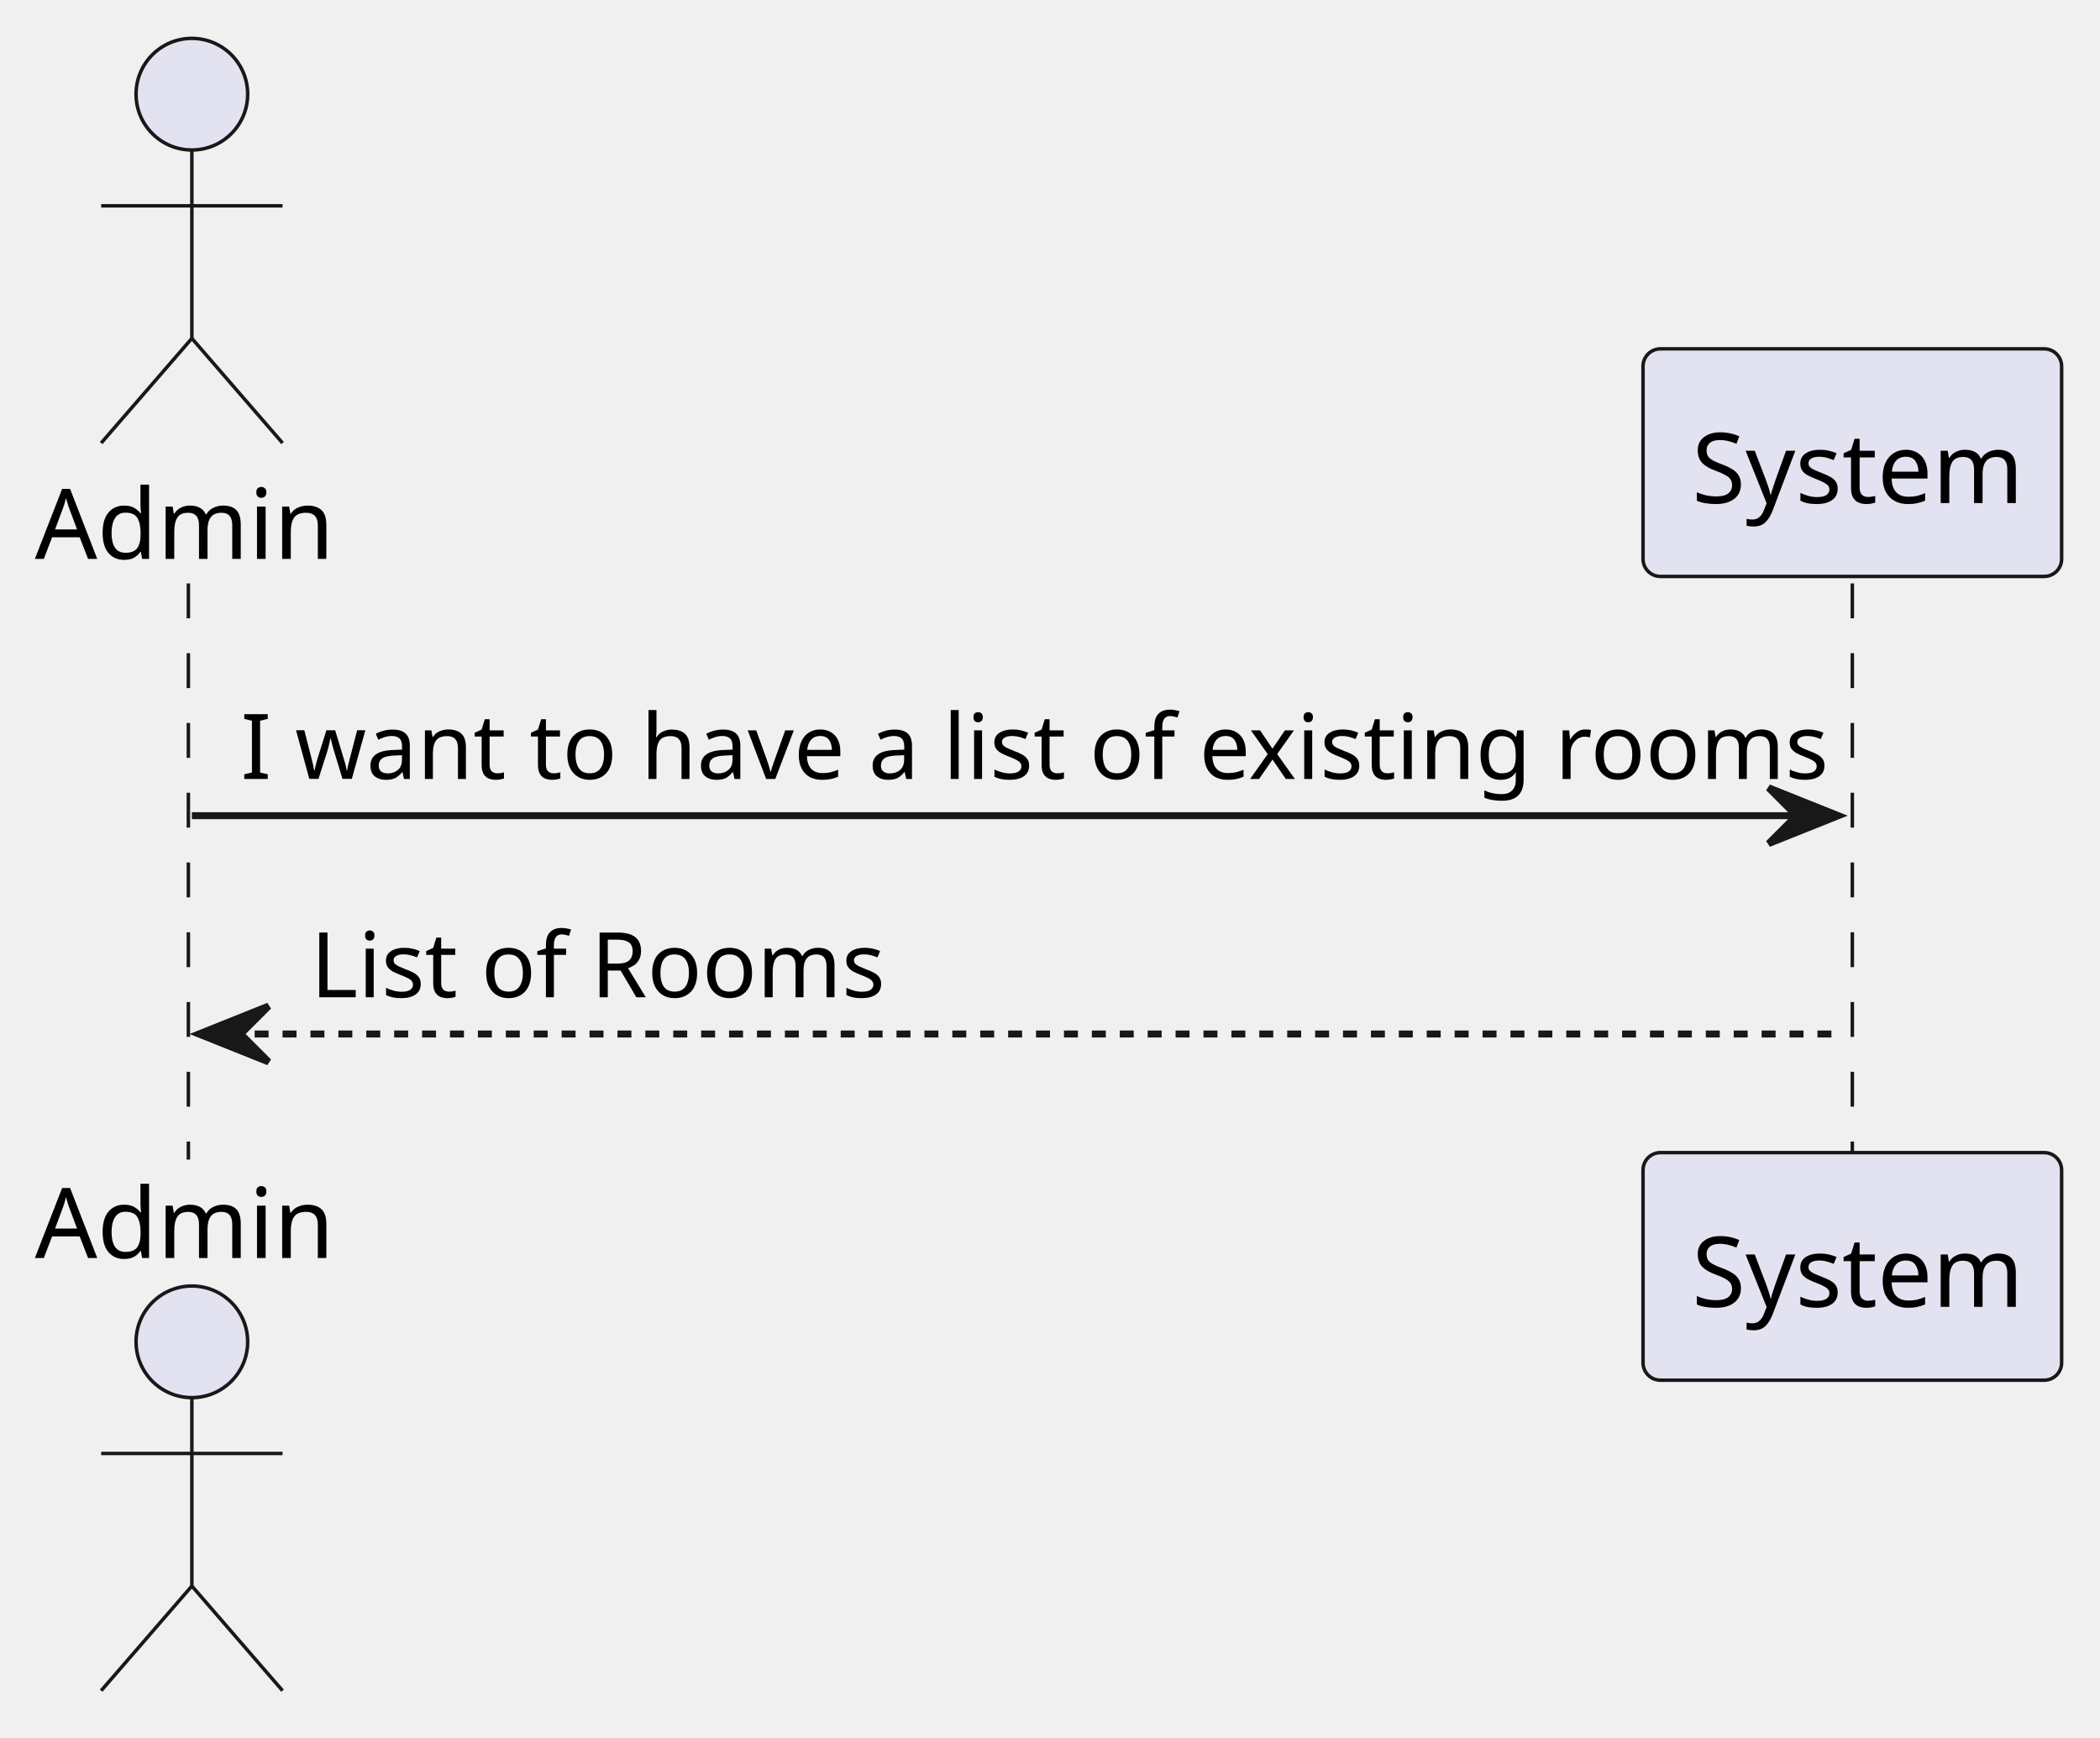
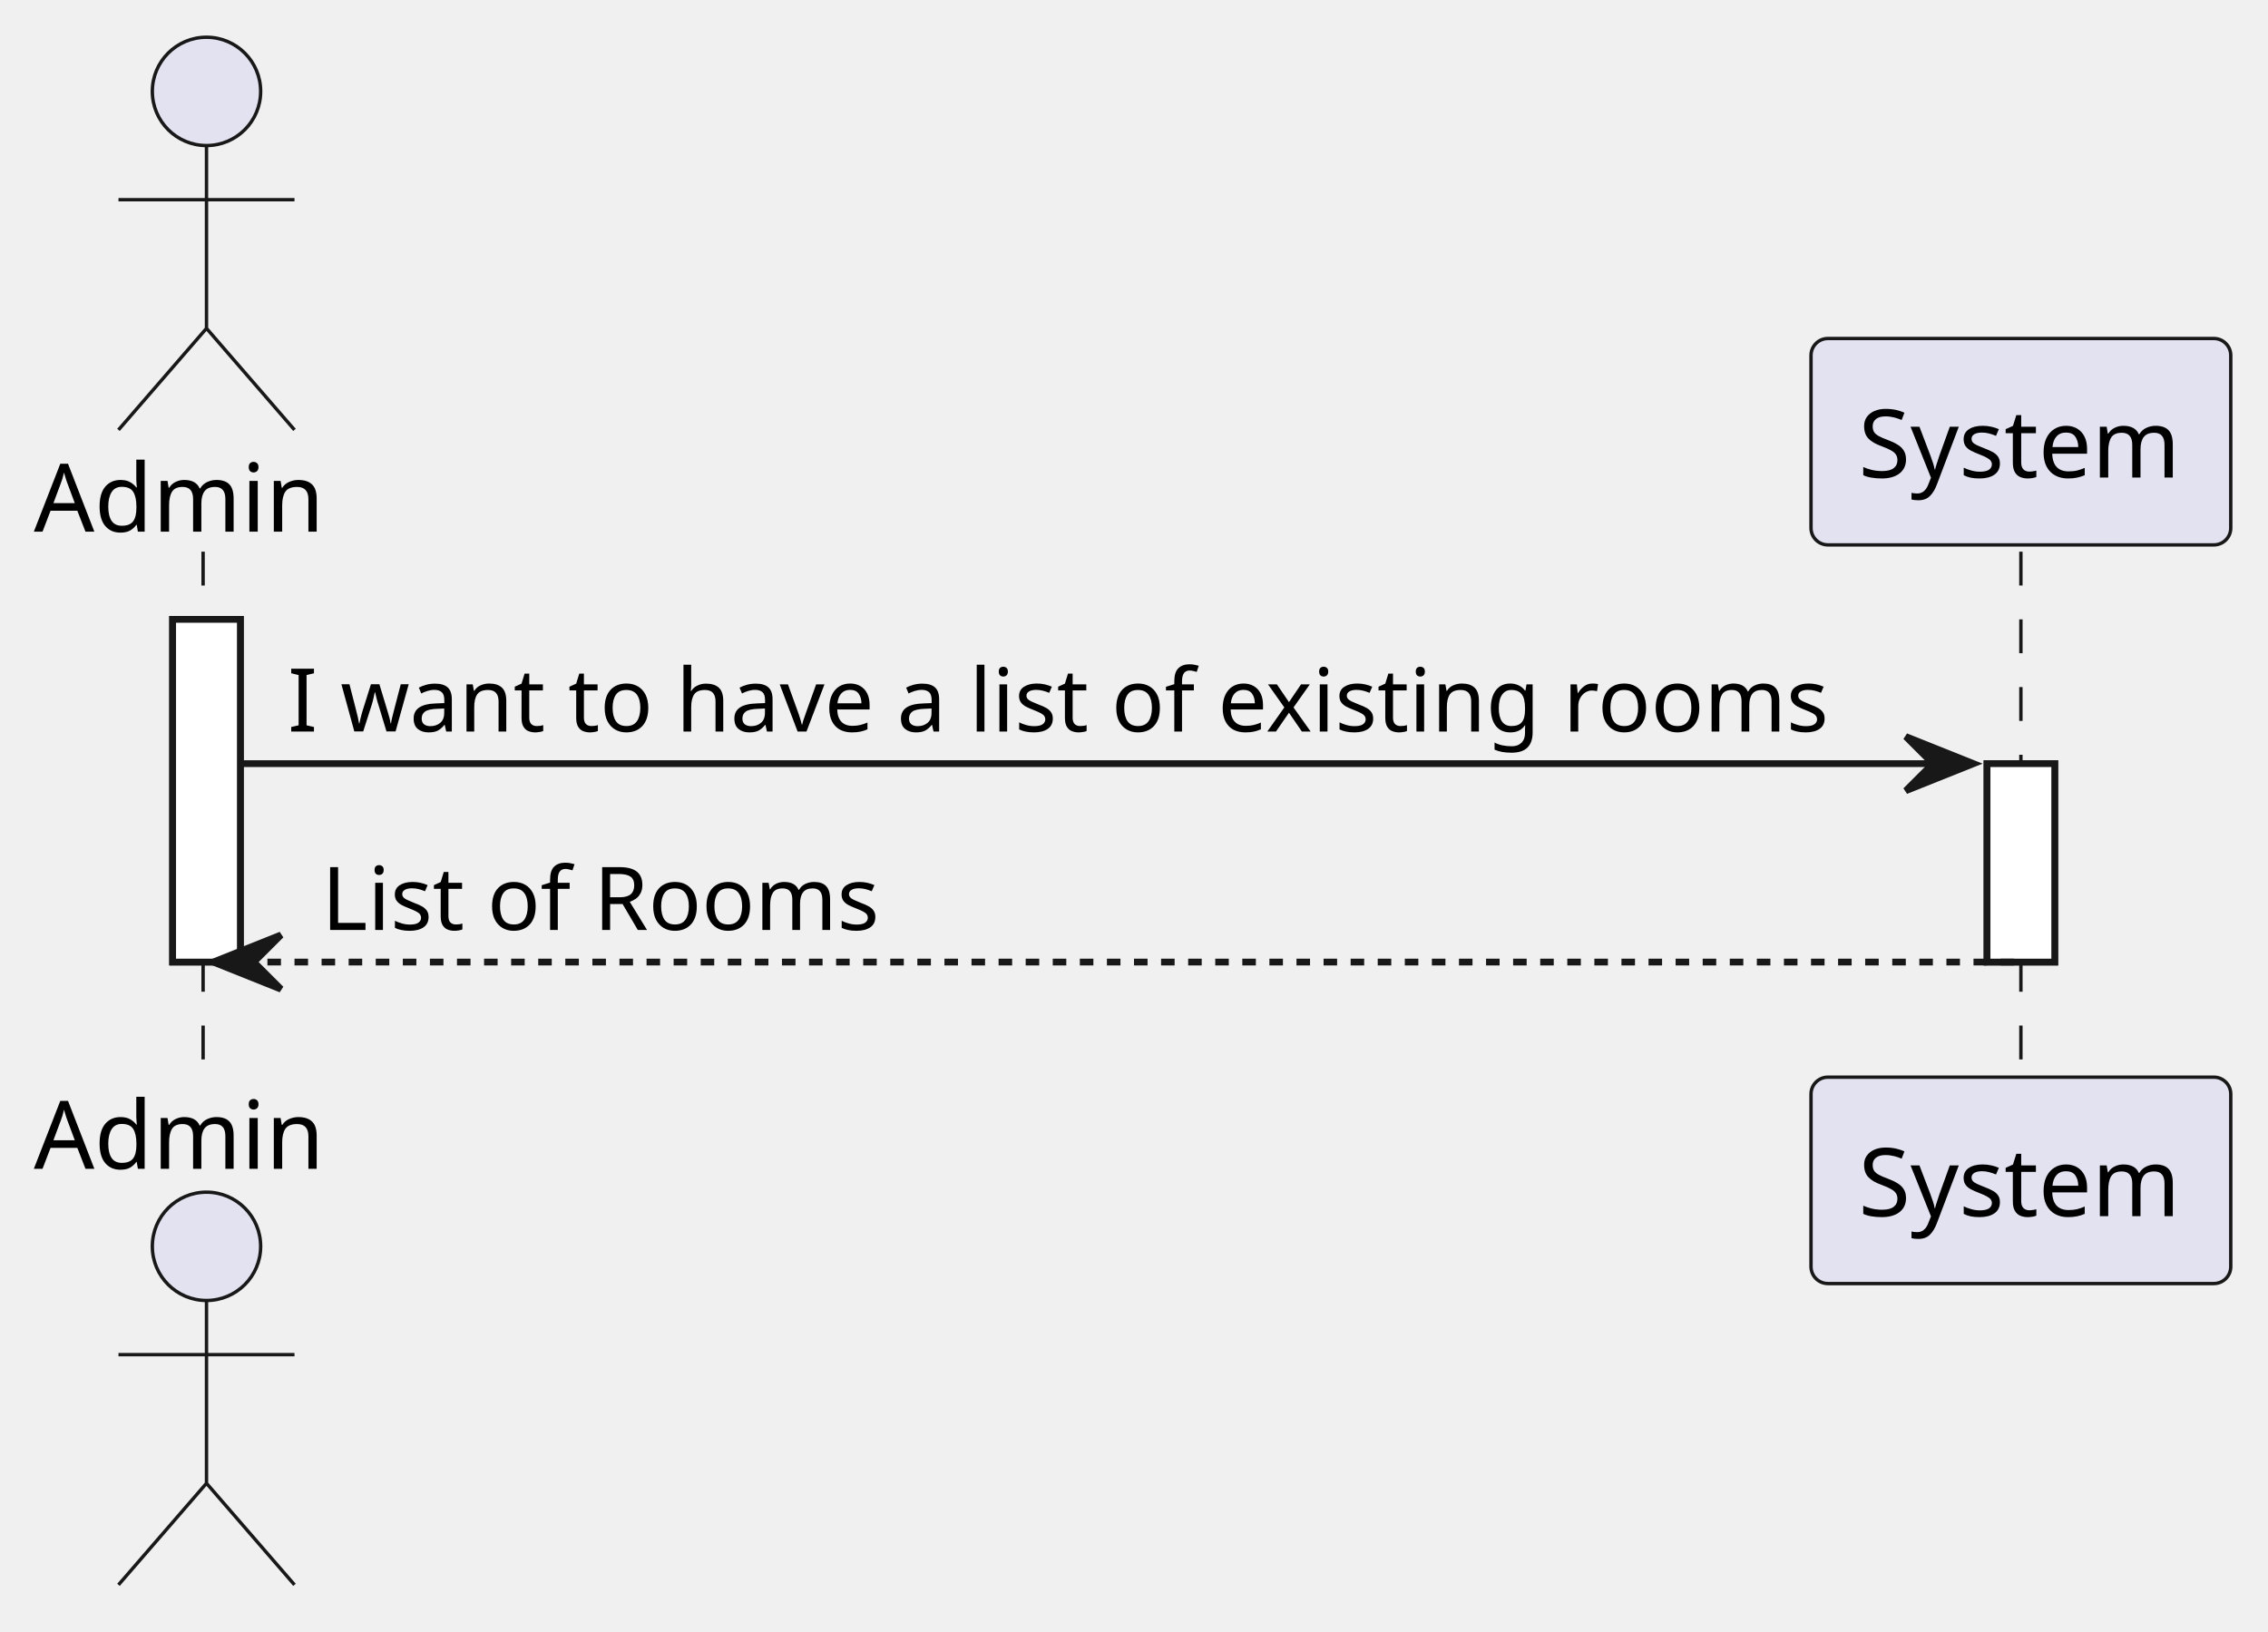
- <svg xmlns="http://www.w3.org/2000/svg" contentStyleType="text/css" height="249px" preserveAspectRatio="none" style="width:301px;height:249px;background:#FFFFFF;" version="1.1" viewBox="0 0 301 249" width="301px" zoomAndPan="magnify">
+ <svg xmlns="http://www.w3.org/2000/svg" contentStyleType="text/css" height="241px" preserveAspectRatio="none" style="width:335px;height:241px;background:#FFFFFF;" version="1.1" viewBox="0 0 335 241" width="335px" zoomAndPan="magnify">
  <defs />
  <g>
-     <line style="stroke:#181818;stroke-width:0.5;stroke-dasharray:5.0,5.0;" x1="27" x2="27" y1="83.621" y2="166.203" />
-     <line style="stroke:#181818;stroke-width:0.5;stroke-dasharray:5.0,5.0;" x1="265.5" x2="265.5" y1="83.621" y2="166.203" />
-     <text fill="#000000" font-family="sans-serif" font-size="14" lengthAdjust="spacing" textLength="39" x="5" y="80.107">Admin</text>
-     <ellipse cx="27.5" cy="13.5" fill="#E2E2F0" rx="8" ry="8" style="stroke:#181818;stroke-width:0.5;" />
-     <path d="M27.5,21.5 L27.5,48.5 M14.5,29.5 L40.5,29.5 M27.5,48.5 L14.5,63.5 M27.5,48.5 L40.5,63.5 " fill="none" style="stroke:#181818;stroke-width:0.5;" />
-     <text fill="#000000" font-family="sans-serif" font-size="14" lengthAdjust="spacing" textLength="39" x="5" y="180.31">Admin</text>
-     <ellipse cx="27.5" cy="192.324" fill="#E2E2F0" rx="8" ry="8" style="stroke:#181818;stroke-width:0.5;" />
-     <path d="M27.5,200.324 L27.5,227.324 M14.5,208.324 L40.5,208.324 M27.5,227.324 L14.5,242.324 M27.5,227.324 L40.5,242.324 " fill="none" style="stroke:#181818;stroke-width:0.5;" />
-     <rect fill="#E2E2F0" height="32.621" rx="2.5" ry="2.5" style="stroke:#181818;stroke-width:0.5;" width="60" x="235.5" y="50" />
-     <text fill="#000000" font-family="sans-serif" font-size="14" lengthAdjust="spacing" textLength="46" x="242.5" y="72.107">System</text>
-     <rect fill="#E2E2F0" height="32.621" rx="2.5" ry="2.5" style="stroke:#181818;stroke-width:0.5;" width="60" x="235.5" y="165.203" />
-     <text fill="#000000" font-family="sans-serif" font-size="14" lengthAdjust="spacing" textLength="46" x="242.5" y="187.31">System</text>
-     <polygon fill="#181818" points="253.5,112.912,263.5,116.912,253.5,120.912,257.5,116.912" style="stroke:#181818;stroke-width:1.0;" />
-     <line style="stroke:#181818;stroke-width:1.0;" x1="27.5" x2="259.5" y1="116.912" y2="116.912" />
-     <text fill="#000000" font-family="sans-serif" font-size="13" lengthAdjust="spacing" textLength="214" x="34.5" y="111.649">I want to have a list of existing rooms</text>
-     <polygon fill="#181818" points="38.5,144.203,28.5,148.203,38.5,152.203,34.5,148.203" style="stroke:#181818;stroke-width:1.0;" />
-     <line style="stroke:#181818;stroke-width:1.0;stroke-dasharray:2.0,2.0;" x1="32.5" x2="264.5" y1="148.203" y2="148.203" />
-     <text fill="#000000" font-family="sans-serif" font-size="13" lengthAdjust="spacing" textLength="80" x="44.5" y="142.94">List of Rooms</text>
+     <rect fill="#FFFFFF" height="50.621" style="stroke:#181818;stroke-width:1.0;" width="10" x="25.5" y="91.488" />
+     <rect fill="#FFFFFF" height="29.311" style="stroke:#181818;stroke-width:1.0;" width="10" x="293.5" y="112.799" />
+     <line style="stroke:#181818;stroke-width:0.5;stroke-dasharray:5.0,5.0;" x1="30" x2="30" y1="81.488" y2="160.109" />
+     <line style="stroke:#181818;stroke-width:0.5;stroke-dasharray:5.0,5.0;" x1="298.5" x2="298.5" y1="81.488" y2="160.109" />
+     <text fill="#000000" font-family="sans-serif" font-size="14" lengthAdjust="spacing" textLength="45" x="5" y="78.535">Admin</text>
+     <ellipse cx="30.5" cy="13.5" fill="#E2E2F0" rx="8" ry="8" style="stroke:#181818;stroke-width:0.5;" />
+     <path d="M30.5,21.5 L30.5,48.5 M17.5,29.5 L43.5,29.5 M30.5,48.5 L17.5,63.5 M30.5,48.5 L43.5,63.5 " fill="none" style="stroke:#181818;stroke-width:0.5;" />
+     <text fill="#000000" font-family="sans-serif" font-size="14" lengthAdjust="spacing" textLength="45" x="5" y="172.644">Admin</text>
+     <ellipse cx="30.5" cy="184.098" fill="#E2E2F0" rx="8" ry="8" style="stroke:#181818;stroke-width:0.5;" />
+     <path d="M30.5,192.098 L30.5,219.098 M17.5,200.098 L43.5,200.098 M30.5,219.098 L17.5,234.098 M30.5,219.098 L43.5,234.098 " fill="none" style="stroke:#181818;stroke-width:0.5;" />
+     <rect fill="#E2E2F0" height="30.488" rx="2.5" ry="2.5" style="stroke:#181818;stroke-width:0.5;" width="62" x="267.5" y="50" />
+     <text fill="#000000" font-family="sans-serif" font-size="14" lengthAdjust="spacing" textLength="48" x="274.5" y="70.535">System</text>
+     <rect fill="#E2E2F0" height="30.488" rx="2.5" ry="2.5" style="stroke:#181818;stroke-width:0.5;" width="62" x="267.5" y="159.109" />
+     <text fill="#000000" font-family="sans-serif" font-size="14" lengthAdjust="spacing" textLength="48" x="274.5" y="179.644">System</text>
+     <rect fill="#FFFFFF" height="50.621" style="stroke:#181818;stroke-width:1.0;" width="10" x="25.5" y="91.488" />
+     <rect fill="#FFFFFF" height="29.311" style="stroke:#181818;stroke-width:1.0;" width="10" x="293.5" y="112.799" />
+     <polygon fill="#181818" points="281.5,108.799,291.5,112.799,281.5,116.799,285.5,112.799" style="stroke:#181818;stroke-width:1.0;" />
+     <line style="stroke:#181818;stroke-width:1.0;" x1="35.5" x2="287.5" y1="112.799" y2="112.799" />
+     <text fill="#000000" font-family="sans-serif" font-size="13" lengthAdjust="spacing" textLength="239" x="42.5" y="108.057">I want to have a list of existing rooms</text>
+     <polygon fill="#181818" points="41.5,138.109,31.5,142.109,41.5,146.109,37.5,142.109" style="stroke:#181818;stroke-width:1.0;" />
+     <line style="stroke:#181818;stroke-width:1.0;stroke-dasharray:2.0,2.0;" x1="35.5" x2="297.5" y1="142.109" y2="142.109" />
+     <text fill="#000000" font-family="sans-serif" font-size="13" lengthAdjust="spacing" textLength="87" x="47.5" y="137.367">List of Rooms</text>
  </g>
</svg>
